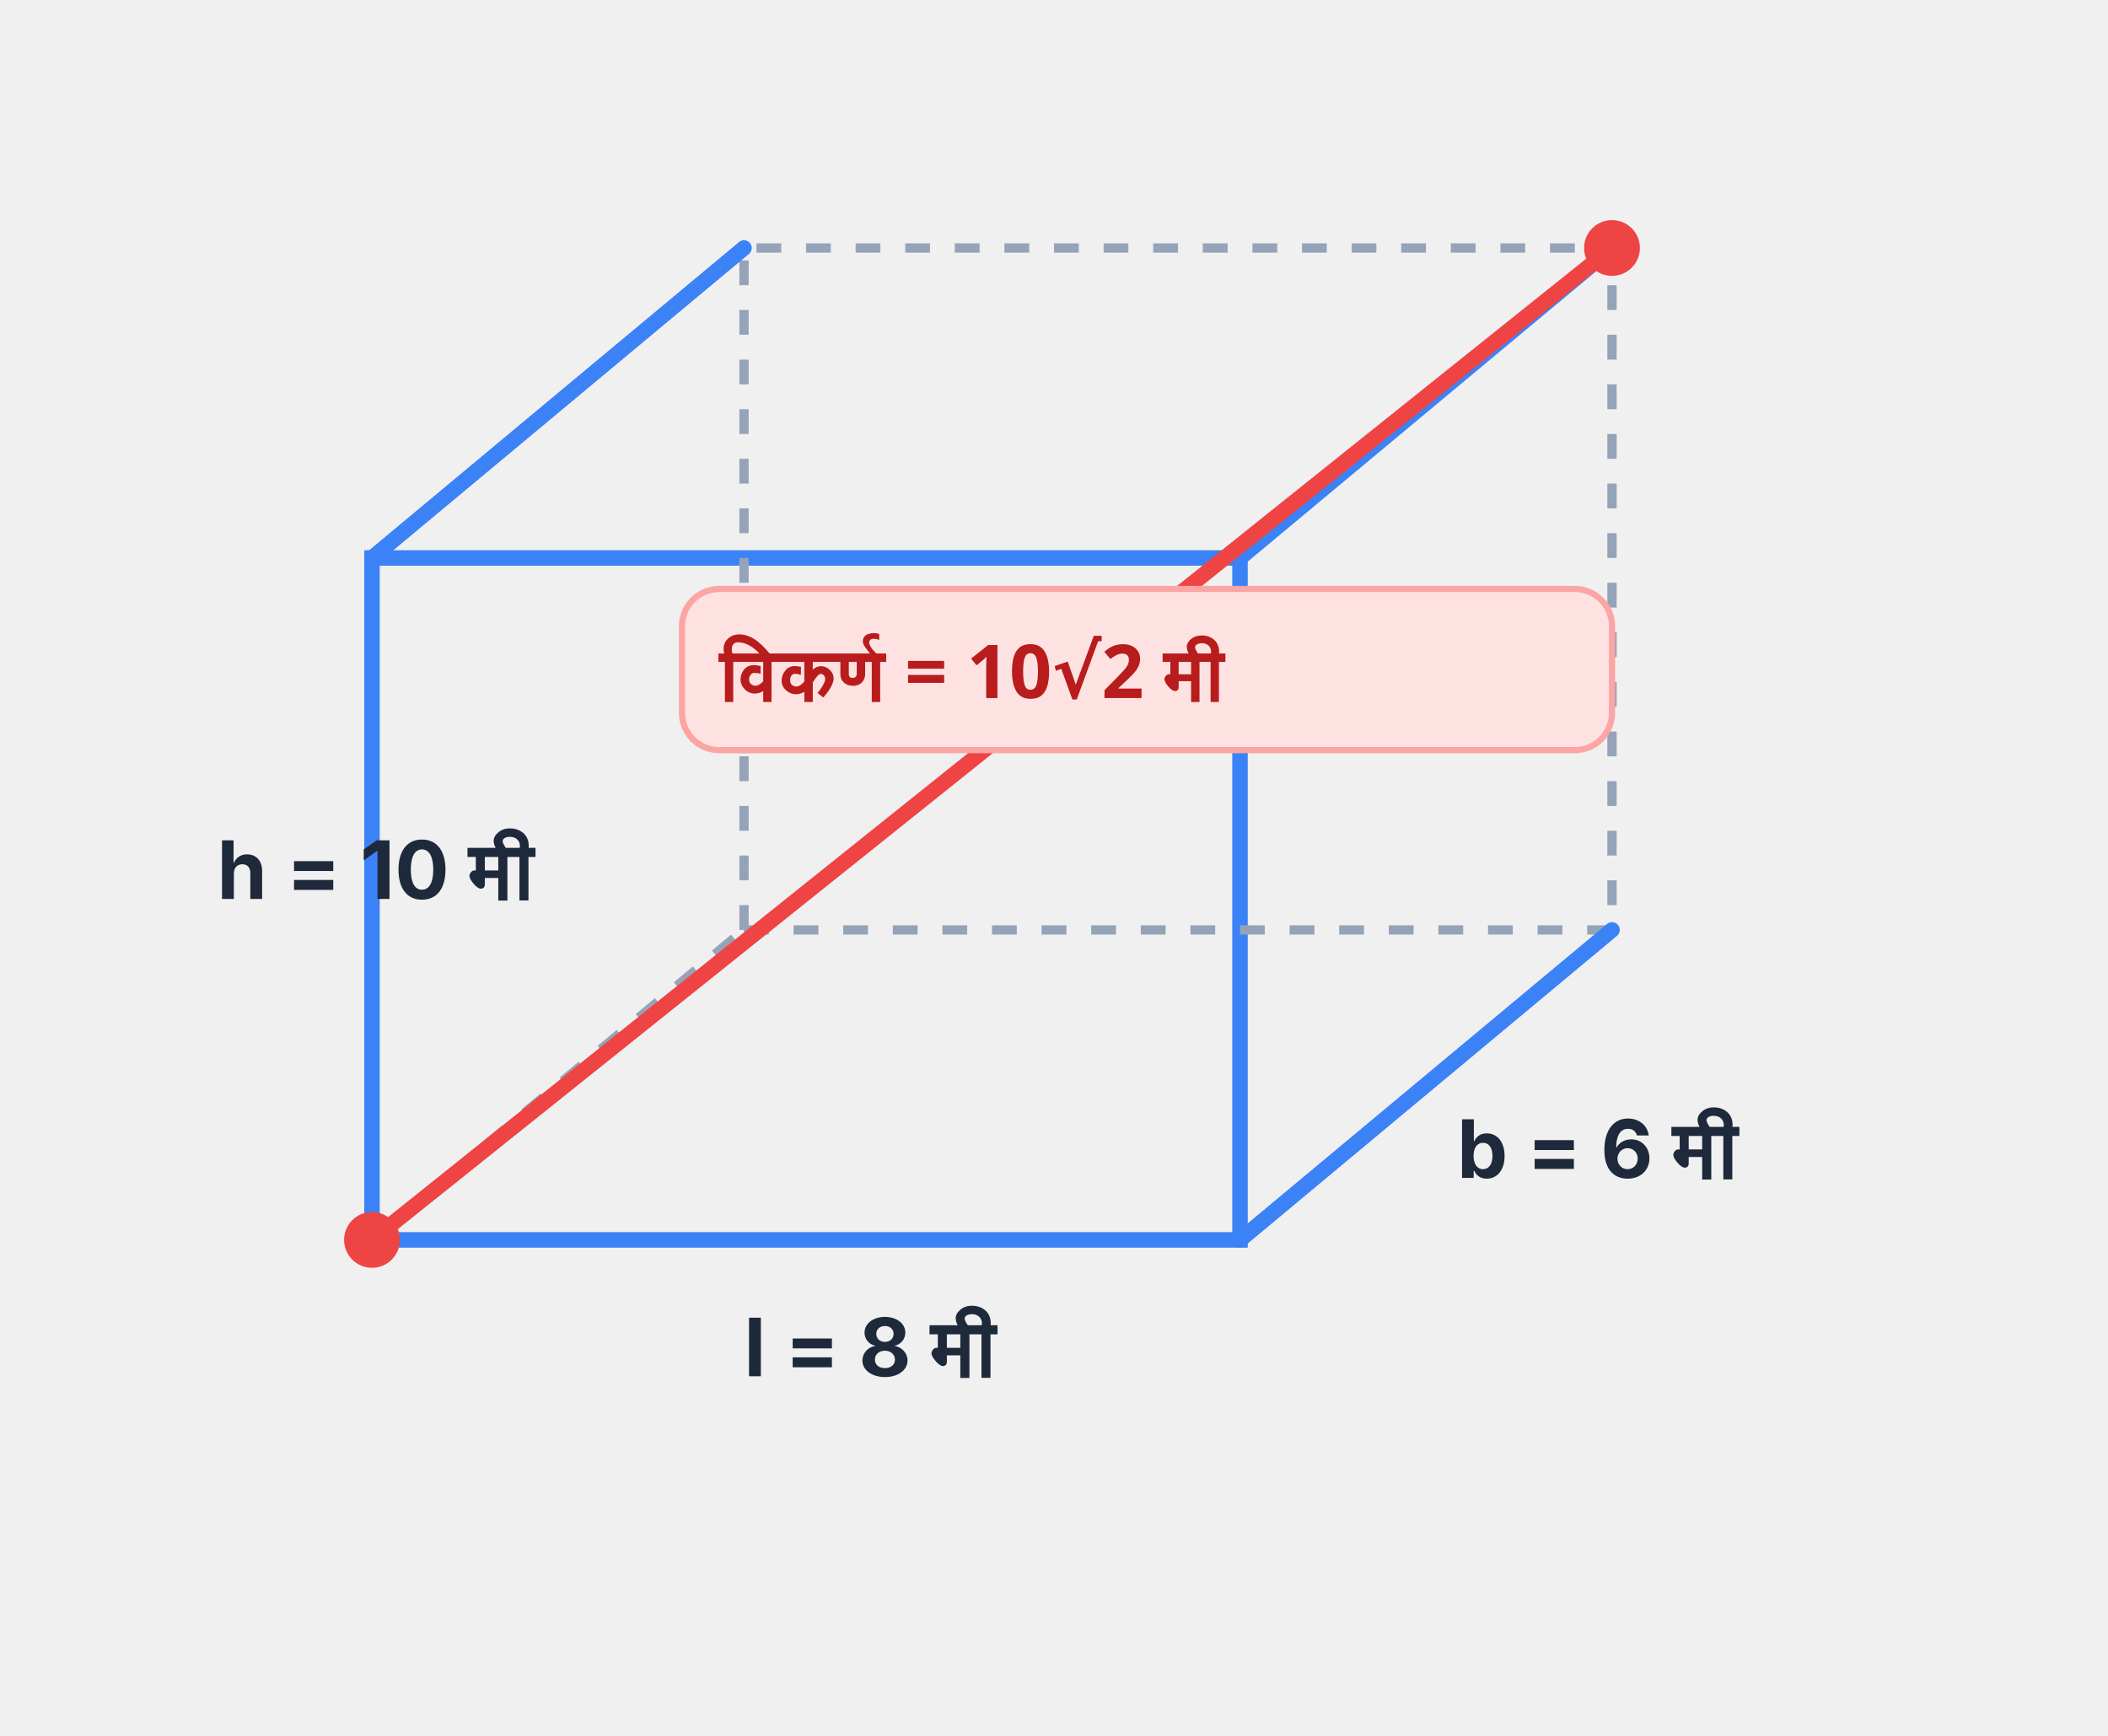
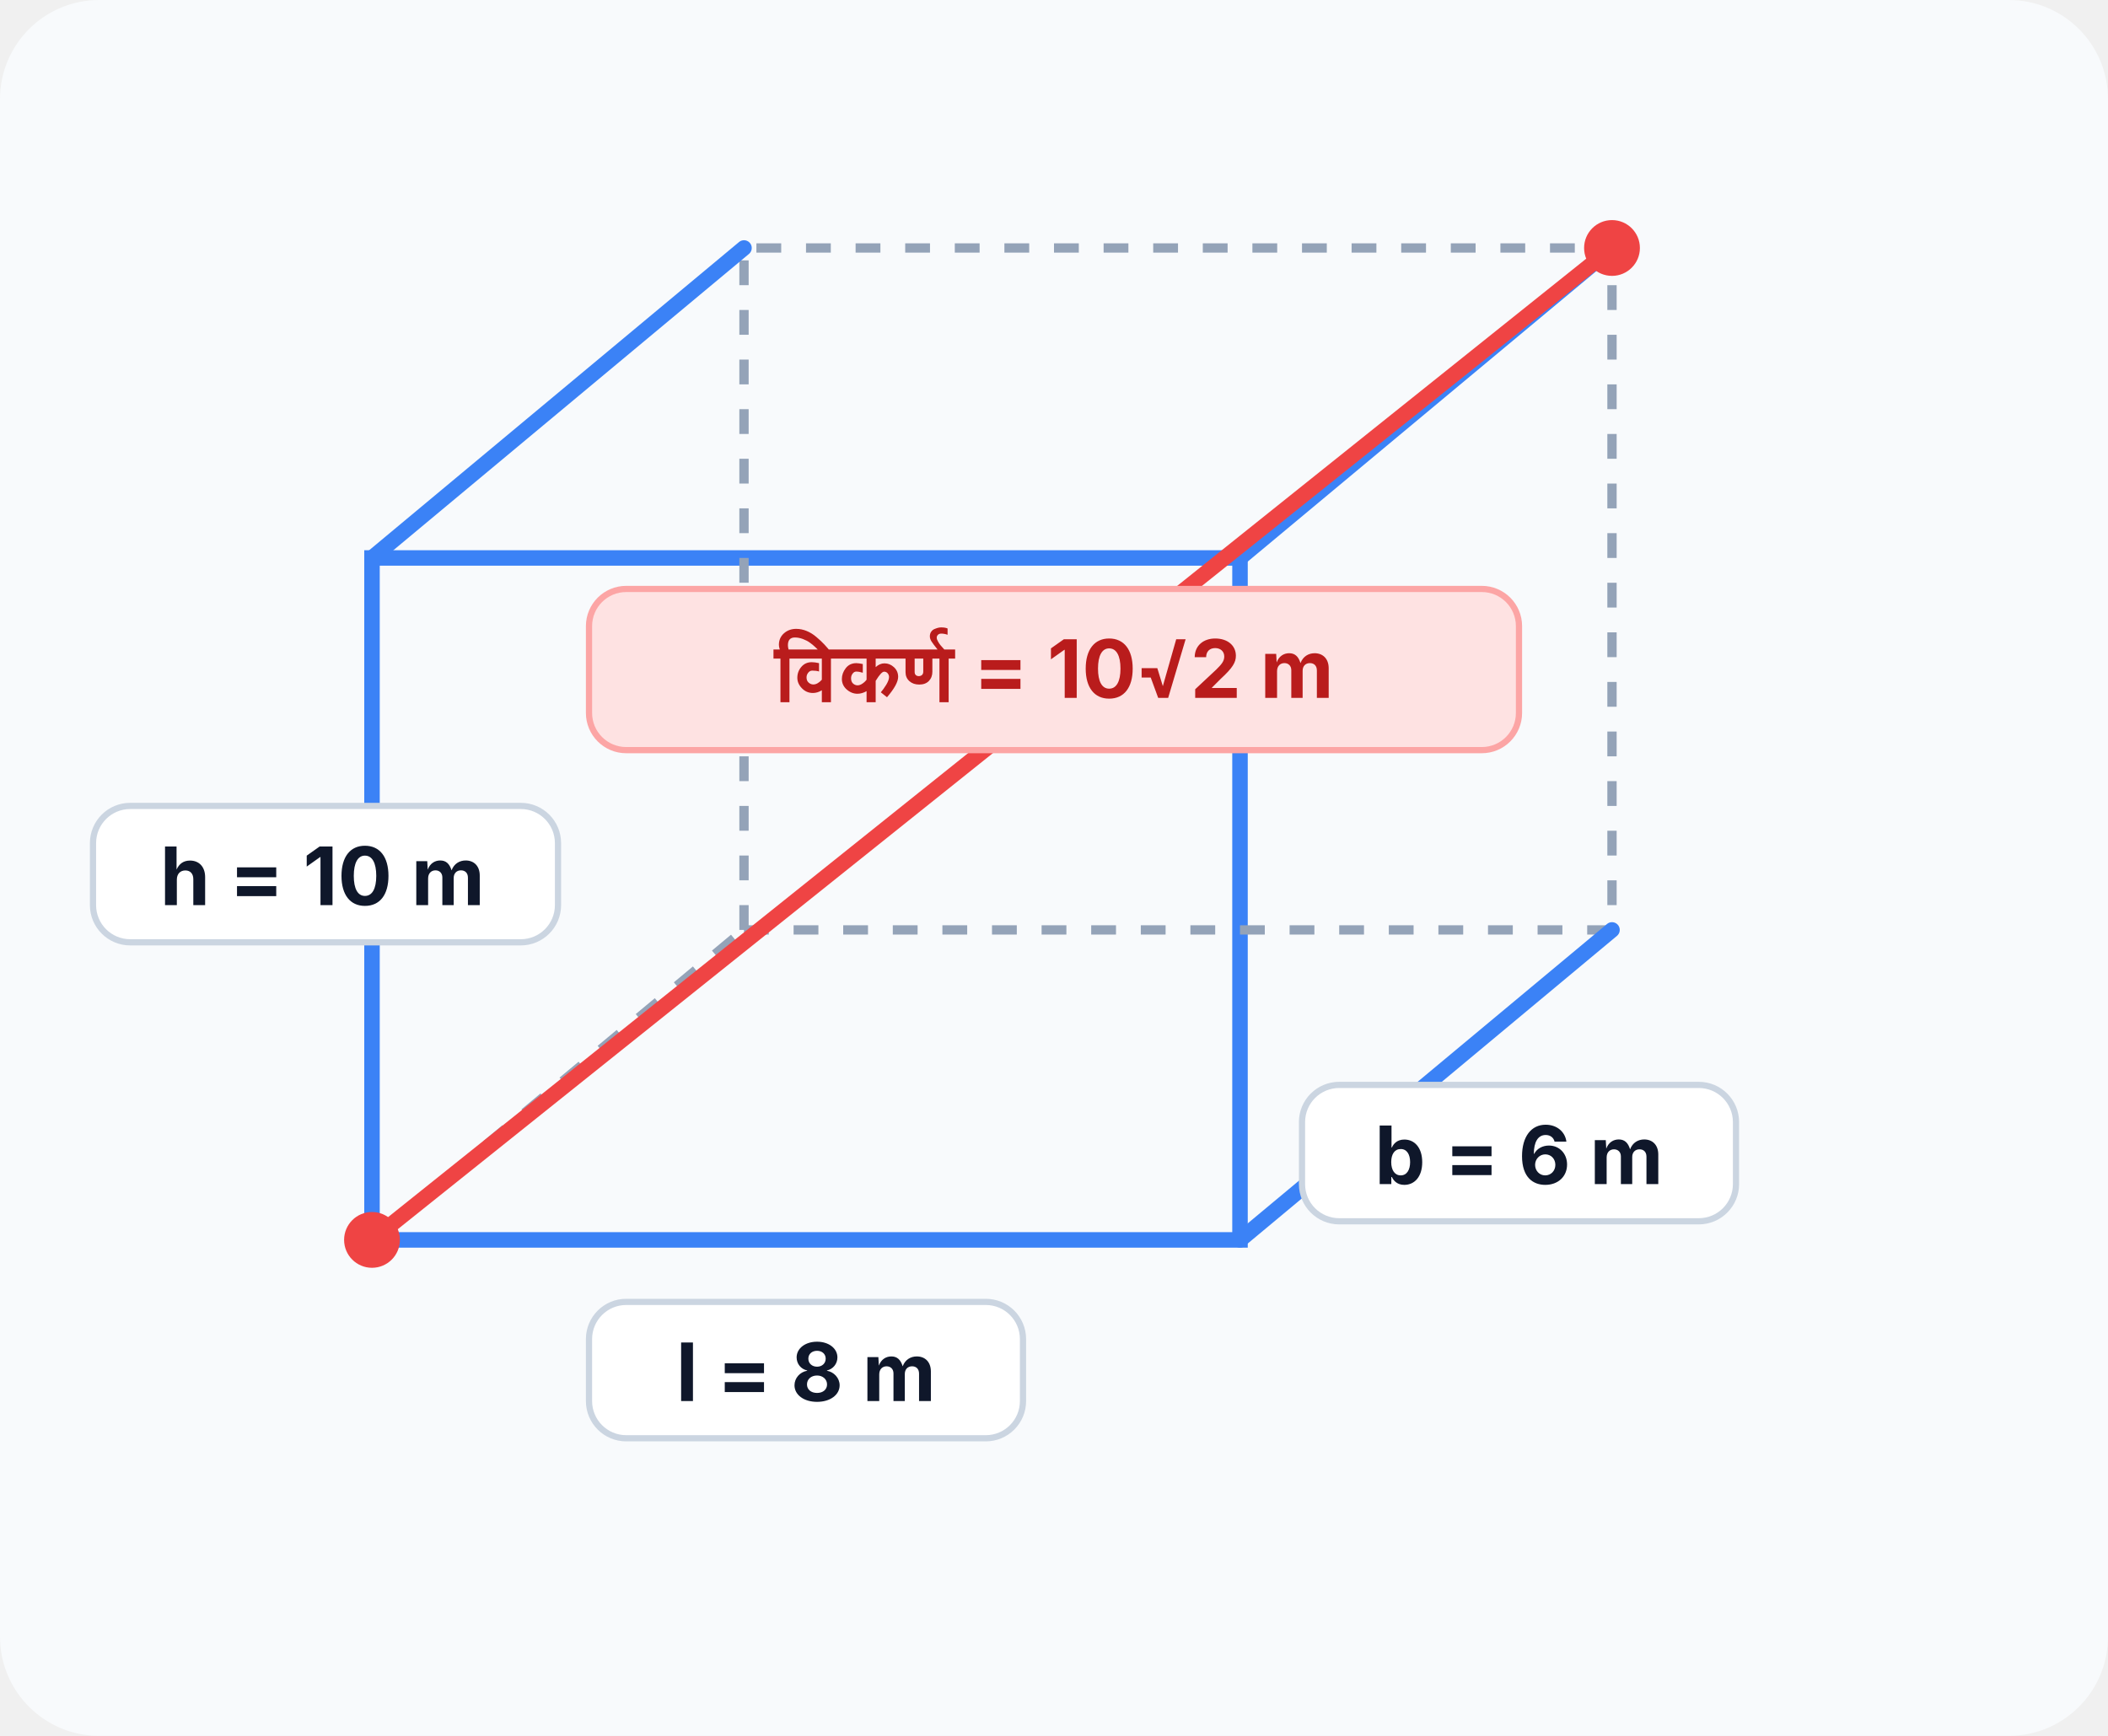
<svg xmlns="http://www.w3.org/2000/svg" viewBox="0 0 340 280" width="100%" height="100%">
  <defs>
    <style>
      .box-front { fill: none; stroke: #3b82f6; stroke-width: 2.5; stroke-linecap: round; }
      .box-back { fill: none; stroke: #94a3b8; stroke-width: 1.5; stroke-dasharray: 4,4; }
      .box-diag { stroke: #ef4444; stroke-width: 2.5; stroke-linecap: round; }
-       .box-text { font-family: system-ui, -apple-system, sans-serif; font-size: 13px; font-weight: bold; fill: #1e293b; }
+       .box-text { font-family: system-ui, -apple-system, sans-serif; font-size: 13px; font-weight: bold; fill: #0f172a; text-anchor: middle; }
+       .badge-bg { rx: 6; fill: #ffffff; stroke: #cbd5e1; stroke-width: 1; }
      @media (prefers-color-scheme: dark) {
        .box-front { stroke: #60a5fa; }
        .box-back { stroke: #64748b; }
        .box-text { fill: #f8fafc; }
+         .badge-bg { fill: #0f172a; stroke: #334155; }
      }
    </style>
  </defs>
+   <rect width="340" height="280" fill="#f8fafc" class="dark:fill-slate-900" rx="16" />
  <polygon points="60,200 200,200 200,90 60,90" class="box-front" />
  <polygon points="120,150 260,150 260,40 120,40" class="box-back" />
  <line x1="60" y1="90" x2="120" y2="40" class="box-front" />
  <line x1="200" y1="90" x2="260" y2="40" class="box-front" />
  <line x1="200" y1="200" x2="260" y2="150" class="box-front" />
  <line x1="60" y1="200" x2="120" y2="150" class="box-back" />
  <line x1="60" y1="200" x2="260" y2="40" class="box-diag" />
  <circle cx="60" cy="200" r="4.5" fill="#ef4444" />
  <circle cx="260" cy="40" r="4.5" fill="#ef4444" />
-   <text x="120" y="222" class="box-text">l = 8 मी</text>
-   <text x="235" y="190" class="box-text">b = 6 मी</text>
-   <text x="35" y="145" class="box-text">h = 10 मी</text>
-   <rect x="110" y="95" width="150" height="26" rx="6" fill="#fee2e2" stroke="#fca5a5" />
-   <text x="116" y="113" style="font-family: system-ui; font-size: 12px; font-weight: bold; fill: #b91c1c;">विकर्ण = 10√2 मी</text>
+   <rect x="95" y="210" width="70" height="22" class="badge-bg" />
+   <text x="130" y="226" class="box-text">l = 8 m</text>
+   <rect x="210" y="175" width="70" height="22" class="badge-bg" />
+   <text x="245" y="191" class="box-text">b = 6 m</text>
+   <rect x="15" y="130" width="75" height="22" class="badge-bg" />
+   <text x="52" y="146" class="box-text">h = 10 m</text>
+   <rect x="95" y="95" width="150" height="26" rx="6" fill="#fee2e2" stroke="#fca5a5" />
+   <text x="170" y="113" class="box-text" style="fill: #b91c1c; font-size: 13px;">विकर्ण = 10√2 m</text>
</svg>
